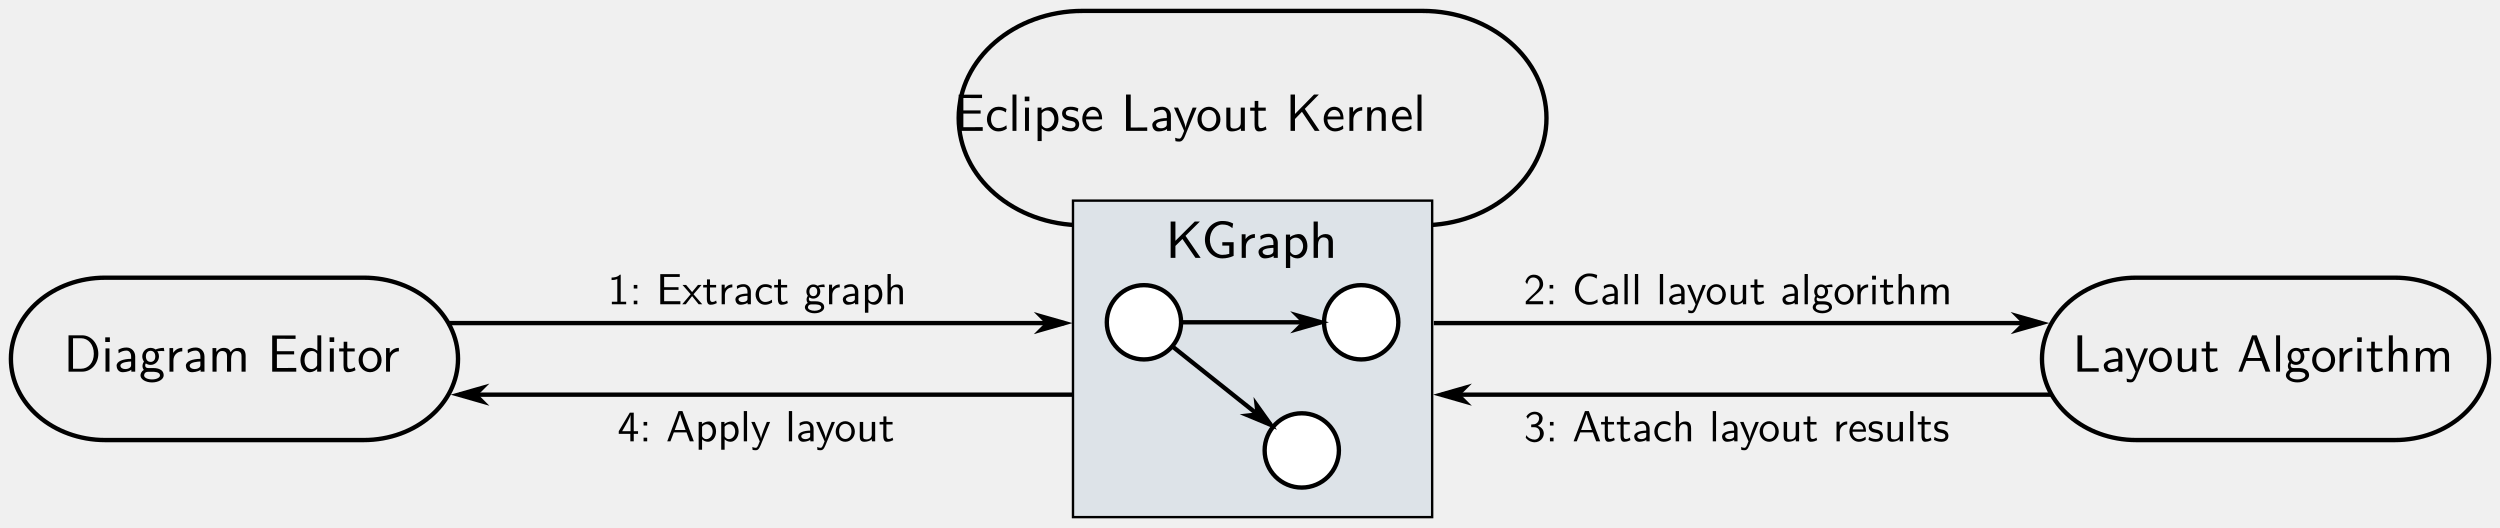
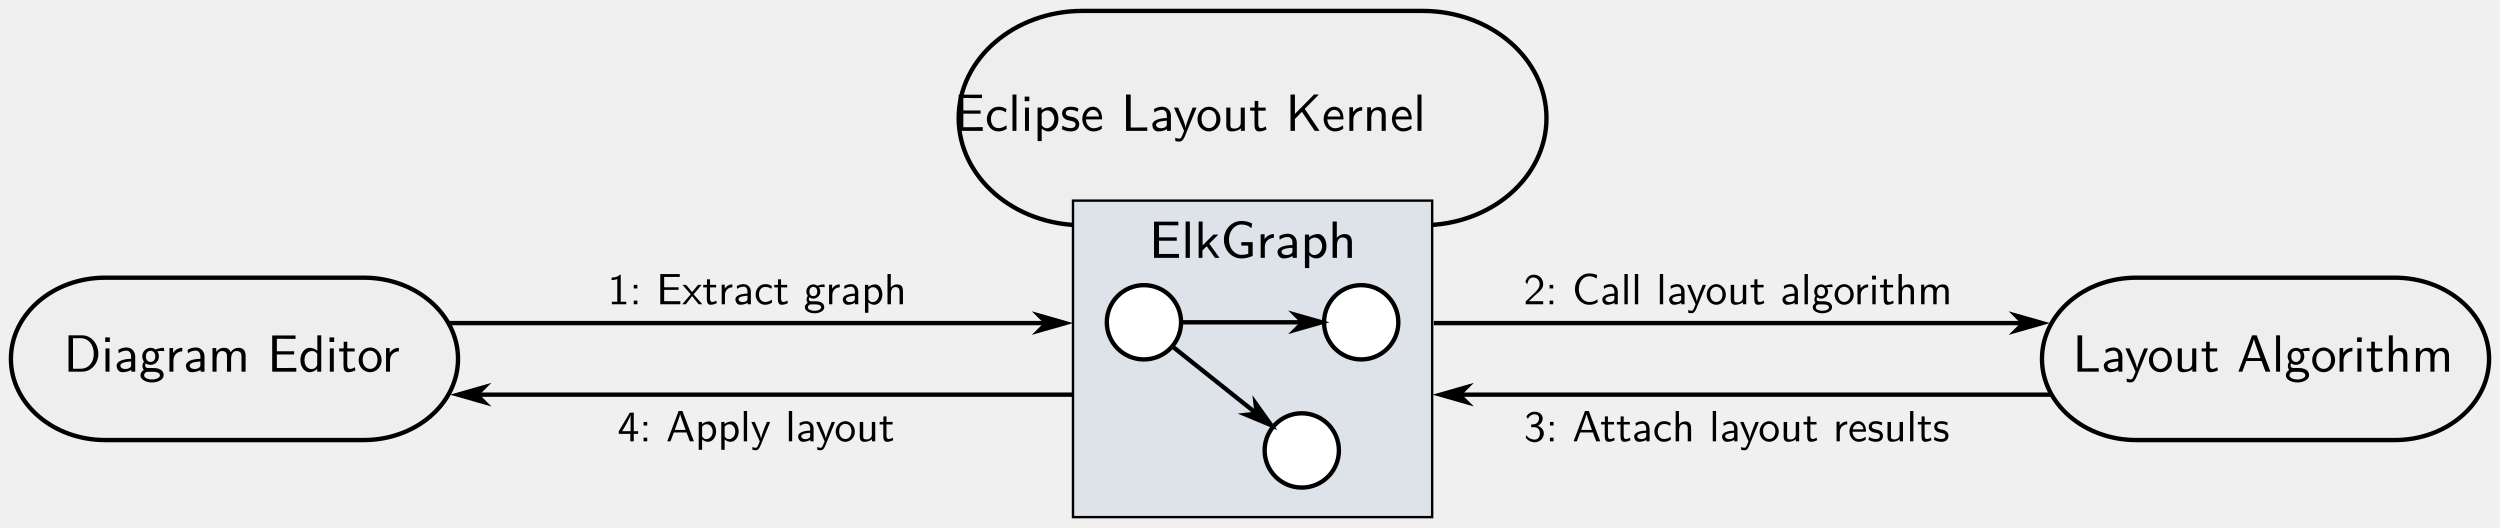
- <svg xmlns="http://www.w3.org/2000/svg" width="572.899" height="120.778" id="svg6864" version="1.1">
+ <svg xmlns="http://www.w3.org/2000/svg" width="611.092" height="128.83" id="svg6864" version="1.1">
  <defs id="defs6866">
    <marker orient="auto" refY="0" refX="0" id="Arrow1Mend" style="overflow:visible">
-       <path id="path5402" d="M 0,0 5,-5 -12.5,0 5,5 0,0 Z" style="fill-rule:evenodd;stroke:#000000;stroke-width:1pt;marker-start:none" transform="matrix(-0.4,0,0,-0.4,-4,0)" />
+       <path id="path5402" d="M -4.267,0 -6.4,2.133 1.067,0 -6.4,-2.133 Z" style="fill-rule:evenodd;stroke:#000000;stroke-width:0.427pt;marker-start:none" />
    </marker>
    <marker orient="auto" refY="0" refX="0" id="Arrow1Lend" style="overflow:visible">
-       <path id="path3631" d="M 0,0 5,-5 -12.5,0 5,5 0,0 Z" style="fill-rule:evenodd;stroke:#000000;stroke-width:1pt;marker-start:none" transform="matrix(-0.8,0,0,-0.8,-10,0)" />
+       <path id="path3631" d="M -10.667,0 -14.933,4.267 0,0 -14.933,-4.267 Z" style="fill-rule:evenodd;stroke:#000000;stroke-width:0.853pt;marker-start:none" />
    </marker>
    <marker orient="auto" refY="0" refX="0" id="marker7697" style="overflow:visible">
-       <path id="path7699" d="M 0,0 5,-5 -12.5,0 5,5 0,0 Z" style="fill-rule:evenodd;stroke:#000000;stroke-width:1pt;marker-start:none" transform="matrix(-0.8,0,0,-0.8,-10,0)" />
+       <path id="path7699" d="M -10.667,0 -14.933,4.267 0,0 -14.933,-4.267 Z" style="fill-rule:evenodd;stroke:#000000;stroke-width:0.853pt;marker-start:none" />
    </marker>
  </defs>
-   <g id="layer1" transform="translate(-123.391,-564.6393)">
-     <g id="g8784" transform="translate(-23.07041,60.39024)">
-       <rect ry="21.528" rx="21.615" y="567.884" x="148.961" height="37.21" width="102.461" id="rect8680-7" style="fill:#eeeeee;fill-opacity:1;stroke:#000000;stroke-width:1;stroke-miterlimit:4;stroke-dasharray:none;stroke-dashoffset:0;stroke-opacity:1" />
-       <text id="text7384" y="589.417" x="161.009" style="font-style:normal;font-variant:normal;font-weight:normal;font-stretch:normal;font-size:12px;font-family:LMSans10;-inkscape-font-specification:LMSans10;writing-mode:lr-tb;fill:#000000;fill-opacity:1;stroke:none" xml:space="preserve">
-         <tspan y="589.417" x="161.009" id="tspan7386">Diagram Editor</tspan>
+   <g id="layer1" transform="translate(-131.617,-602.282)">
+     <g id="g8784" transform="translate(-24.60844,64.41626)">
+       <rect ry="22.963" rx="23.056" y="605.742" x="158.892" height="39.691" width="109.291" id="rect8680-7" style="fill:#eeeeee;fill-opacity:1;stroke:#000000;stroke-width:1.067;stroke-miterlimit:4;stroke-dasharray:none;stroke-dashoffset:0;stroke-opacity:1" />
+       <text id="text7384" y="628.711" x="171.743" style="font-style:normal;font-variant:normal;font-weight:normal;font-stretch:normal;font-size:12.8px;font-family:LMSans10;-inkscape-font-specification:LMSans10;writing-mode:lr-tb;fill:#000000;fill-opacity:1;stroke:none;stroke-width:1.067" xml:space="preserve">
+         <tspan y="628.711" x="171.743" id="tspan7386" style="stroke-width:1.067">Diagram Editor</tspan>
      </text>
    </g>
-     <g id="g8726" transform="translate(-9.674689,-115.2914)">
-       <rect ry="21.528" rx="21.615" y="743.565" x="601.004" height="37.21" width="102.461" id="rect8680-7-1" style="fill:#eeeeee;fill-opacity:1;stroke:#000000;stroke-width:1;stroke-miterlimit:4;stroke-dasharray:none;stroke-dashoffset:0;stroke-opacity:1" />
-       <text id="text7419" y="765.098" x="608.017" style="font-style:normal;font-variant:normal;font-weight:normal;font-stretch:normal;font-size:12px;font-family:LMSans10;-inkscape-font-specification:LMSans10;writing-mode:lr-tb;fill:#000000;fill-opacity:1;stroke:none" xml:space="preserve">
-         <tspan y="765.098" x="608.017" id="tspan7421">Layout Algorithm</tspan>
+     <g id="g8726" transform="translate(-10.31967,-122.9775)">
+       <rect ry="22.963" rx="23.056" y="793.136" x="641.071" height="39.691" width="109.291" id="rect8680-7-1" style="fill:#eeeeee;fill-opacity:1;stroke:#000000;stroke-width:1.067;stroke-miterlimit:4;stroke-dasharray:none;stroke-dashoffset:0;stroke-opacity:1" />
+       <text id="text7419" y="816.105" x="648.552" style="font-style:normal;font-variant:normal;font-weight:normal;font-stretch:normal;font-size:12.8px;font-family:LMSans10;-inkscape-font-specification:LMSans10;writing-mode:lr-tb;fill:#000000;fill-opacity:1;stroke:none;stroke-width:1.067" xml:space="preserve">
+         <tspan y="816.105" x="648.552" id="tspan7421" style="stroke-width:1.067">Layout Algorithm</tspan>
      </text>
    </g>
-     <text xml:space="preserve" style="color:#000000;font-style:normal;font-variant:normal;font-weight:normal;font-stretch:normal;font-size:12px;line-height:normal;font-family:LMSans10;-inkscape-font-specification:LMSans10;text-indent:0;text-align:start;text-decoration:none;text-decoration-line:none;letter-spacing:normal;word-spacing:normal;text-transform:none;direction:ltr;block-progression:tb;writing-mode:lr-tb;text-anchor:start;display:inline;overflow:visible;visibility:visible;fill:#000000;fill-opacity:1;fill-rule:nonzero;stroke:none;stroke-width:1px;marker:none;enable-background:accumulate" x="262.649" y="634.367" id="text7423">
-       <tspan id="tspan7425" x="262.649" y="634.367" style="font-size:10px">1: Extract graph</tspan>
+     <text xml:space="preserve" style="color:#000000;font-style:normal;font-variant:normal;font-weight:normal;font-stretch:normal;font-size:12.8px;line-height:normal;font-family:LMSans10;-inkscape-font-specification:LMSans10;text-indent:0;text-align:start;text-decoration:none;text-decoration-line:none;letter-spacing:normal;word-spacing:normal;text-transform:none;writing-mode:lr-tb;direction:ltr;text-anchor:start;display:inline;overflow:visible;visibility:visible;fill:#000000;fill-opacity:1;fill-rule:nonzero;stroke:none;stroke-width:1.067px;marker:none;enable-background:accumulate" x="280.159" y="676.658" id="text7423">
+       <tspan id="tspan7425" x="280.159" y="676.658" style="font-size:10.667px;stroke-width:1.067px">1: Extract graph</tspan>
    </text>
-     <g id="g8761" transform="translate(-66.23441,-46.14083)">
-       <rect ry="28.417" rx="28.417" y="613.28" x="409.314" height="49.118" width="134.701" id="rect8680" style="fill:#eeeeee;fill-opacity:1;stroke:#000000;stroke-width:1;stroke-miterlimit:4;stroke-dasharray:none;stroke-dashoffset:0;stroke-opacity:1" />
-       <text id="text7413" y="640.773" x="476.265" style="font-style:normal;font-variant:normal;font-weight:normal;font-stretch:normal;font-size:12px;font-family:LMSans10;-inkscape-font-specification:LMSans10;text-align:center;writing-mode:lr-tb;text-anchor:middle;fill:#000000;fill-opacity:1;stroke:none" xml:space="preserve">
-         <tspan id="tspan7417" y="640.773" x="476.265">Eclipse Layout Kernel</tspan>
+     <g id="g8761" transform="translate(-70.65004,-49.21688)">
+       <rect ry="30.311" rx="30.311" y="654.165" x="436.601" height="52.392" width="143.682" id="rect8680" style="fill:#eeeeee;fill-opacity:1;stroke:#000000;stroke-width:1.067;stroke-miterlimit:4;stroke-dasharray:none;stroke-dashoffset:0;stroke-opacity:1" />
+       <text id="text7413" y="683.491" x="508.016" style="font-style:normal;font-variant:normal;font-weight:normal;font-stretch:normal;font-size:12.8px;font-family:LMSans10;-inkscape-font-specification:LMSans10;text-align:center;writing-mode:lr-tb;text-anchor:middle;fill:#000000;fill-opacity:1;stroke:none;stroke-width:1.067" xml:space="preserve">
+         <tspan id="tspan7417" y="683.491" x="508.016" style="stroke-width:1.067">Eclipse Layout Kernel</tspan>
      </text>
    </g>
-     <g id="g7967" transform="translate(-54.69917,-116.8405)">
-       <rect y="727.455" x="423.976" height="72.528" width="82.307" id="rect2816" style="fill:#dde3e8;fill-opacity:1;stroke:#000000;stroke-width:0.548;stroke-miterlimit:4;stroke-dasharray:none;stroke-dashoffset:0;stroke-opacity:1" />
+     <g id="g7967" transform="translate(-58.34578,-124.6299)">
+       <rect y="775.952" x="452.241" height="77.363" width="87.794" id="rect2816" style="fill:#dde3e8;fill-opacity:1;stroke:#000000;stroke-width:0.585;stroke-miterlimit:4;stroke-dasharray:none;stroke-dashoffset:0;stroke-opacity:1" />
      <g id="g7960">
-         <circle transform="matrix(0.4043035,0,0,0.4043474,420.2361,640.008)" style="fill:#ffffff;stroke:#000000;stroke-width:2.473;stroke-miterlimit:4;stroke-dasharray:none;stroke-dashoffset:0;stroke-opacity:1" id="path3590-9" cx="172.605" cy="285.219" r="21.049" />
-         <circle transform="matrix(0.4043035,0,0,0.4043474,406.6195,669.3718)" style="fill:#ffffff;stroke:#000000;stroke-width:2.473;stroke-miterlimit:4;stroke-dasharray:none;stroke-dashoffset:0;stroke-opacity:1" id="path3590-0" cx="172.605" cy="285.219" r="21.049" />
-         <path style="fill:none;stroke:#000000;stroke-width:1px;stroke-linecap:butt;stroke-linejoin:miter;stroke-opacity:1;marker-end:url(#Arrow1Mend)" d="m 448.746,755.335 31.914,0" id="path3623" />
-         <path style="fill:none;stroke:#000000;stroke-width:1px;stroke-linecap:butt;stroke-linejoin:miter;stroke-opacity:1;marker-end:url(#Arrow1Mend)" d="m 439.81,755.335 29.361,23.406" id="path4261" />
-         <circle style="fill:#ffffff;stroke:#000000;stroke-width:2.473;stroke-miterlimit:4;stroke-dasharray:none;stroke-dashoffset:0;stroke-opacity:1" id="path3590" transform="matrix(0.4043035,0,0,0.4043474,370.4506,640.008)" cx="172.605" cy="285.219" r="21.049" />
+         <ellipse style="fill:#ffffff;stroke:#000000;stroke-width:1.067;stroke-miterlimit:4;stroke-dasharray:none;stroke-dashoffset:0;stroke-opacity:1" id="path3590-9" cx="522.689" cy="805.691" rx="9.078" ry="9.079" />
+         <ellipse style="fill:#ffffff;stroke:#000000;stroke-width:1.067;stroke-miterlimit:4;stroke-dasharray:none;stroke-dashoffset:0;stroke-opacity:1" id="path3590-0" cx="508.164" cy="837.013" rx="9.078" ry="9.079" />
+         <path style="fill:none;stroke:#000000;stroke-width:1.067px;stroke-linecap:butt;stroke-linejoin:miter;stroke-opacity:1;marker-end:url(#Arrow1Mend)" d="m 478.662,805.691 h 34.041" id="path3623" />
+         <path style="fill:none;stroke:#000000;stroke-width:1.067px;stroke-linecap:butt;stroke-linejoin:miter;stroke-opacity:1;marker-end:url(#Arrow1Mend)" d="m 469.13,805.691 31.318,24.966" id="path4261" />
+         <ellipse style="fill:#ffffff;stroke:#000000;stroke-width:1.067;stroke-miterlimit:4;stroke-dasharray:none;stroke-dashoffset:0;stroke-opacity:1" id="path3590" cx="469.584" cy="805.691" rx="9.078" ry="9.079" />
      </g>
-       <text transform="scale(0.9999457,1.000054)" id="text4449" y="740.533" x="445.208" style="font-style:normal;font-weight:normal;font-size:11.913px;font-family:'Bitstream Vera Sans';fill:#000000;fill-opacity:1;stroke:none" xml:space="preserve">
-         <tspan style="font-style:normal;font-variant:normal;font-weight:normal;font-stretch:normal;font-size:12px;font-family:LMSans9;-inkscape-font-specification:LMSans9" y="740.533" x="445.208" id="tspan4451">KGraph</tspan>
+       <text transform="scale(0.9999457,1.000054)" id="text4449" y="789.902" x="470.854" style="font-style:normal;font-weight:normal;font-size:12.707px;font-family:'Bitstream Vera Sans';fill:#000000;fill-opacity:1;stroke:none;stroke-width:1.067" xml:space="preserve">
+         <tspan style="font-style:normal;font-variant:normal;font-weight:normal;font-stretch:normal;font-size:12.8px;font-family:LMSans9;-inkscape-font-specification:LMSans9;stroke-width:1.067" y="789.902" x="470.854" id="tspan4451">ElkGraph</tspan>
      </text>
    </g>
-     <text xml:space="preserve" style="color:#000000;font-style:normal;font-variant:normal;font-weight:normal;font-stretch:normal;font-size:12px;line-height:normal;font-family:LMSans10;-inkscape-font-specification:LMSans10;text-indent:0;text-align:start;text-decoration:none;text-decoration-line:none;letter-spacing:normal;word-spacing:normal;text-transform:none;direction:ltr;block-progression:tb;writing-mode:lr-tb;text-anchor:start;display:inline;overflow:visible;visibility:visible;fill:#000000;fill-opacity:1;fill-rule:nonzero;stroke:none;stroke-width:1px;marker:none;enable-background:accumulate" x="472.531" y="634.367" id="text7423-5">
-       <tspan id="tspan7425-9" x="472.531" y="634.367" style="font-size:10px">2: Call layout algorithm</tspan>
+     <text xml:space="preserve" style="color:#000000;font-style:normal;font-variant:normal;font-weight:normal;font-stretch:normal;font-size:12.8px;line-height:normal;font-family:LMSans10;-inkscape-font-specification:LMSans10;text-indent:0;text-align:start;text-decoration:none;text-decoration-line:none;letter-spacing:normal;word-spacing:normal;text-transform:none;writing-mode:lr-tb;direction:ltr;text-anchor:start;display:inline;overflow:visible;visibility:visible;fill:#000000;fill-opacity:1;fill-rule:nonzero;stroke:none;stroke-width:1.067px;marker:none;enable-background:accumulate" x="504.033" y="676.658" id="text7423-5">
+       <tspan id="tspan7425-9" x="504.033" y="676.658" style="font-size:10.667px;stroke-width:1.067px">2: Call layout algorithm</tspan>
    </text>
-     <text xml:space="preserve" style="color:#000000;font-style:normal;font-variant:normal;font-weight:normal;font-stretch:normal;font-size:12px;line-height:normal;font-family:LMSans10;-inkscape-font-specification:LMSans10;text-indent:0;text-align:start;text-decoration:none;text-decoration-line:none;letter-spacing:normal;word-spacing:normal;text-transform:none;direction:ltr;block-progression:tb;writing-mode:lr-tb;text-anchor:start;display:inline;overflow:visible;visibility:visible;fill:#000000;fill-opacity:1;fill-rule:nonzero;stroke:none;stroke-width:1px;marker:none;enable-background:accumulate" x="472.606" y="665.771" id="text7423-7">
-       <tspan id="tspan7425-5" x="472.606" y="665.771" style="font-size:10px">3: Attach layout results</tspan>
+     <text xml:space="preserve" style="color:#000000;font-style:normal;font-variant:normal;font-weight:normal;font-stretch:normal;font-size:12.8px;line-height:normal;font-family:LMSans10;-inkscape-font-specification:LMSans10;text-indent:0;text-align:start;text-decoration:none;text-decoration-line:none;letter-spacing:normal;word-spacing:normal;text-transform:none;writing-mode:lr-tb;direction:ltr;text-anchor:start;display:inline;overflow:visible;visibility:visible;fill:#000000;fill-opacity:1;fill-rule:nonzero;stroke:none;stroke-width:1.067px;marker:none;enable-background:accumulate" x="504.113" y="710.156" id="text7423-7">
+       <tspan id="tspan7425-5" x="504.113" y="710.156" style="font-size:10.667px;stroke-width:1.067px">3: Attach layout results</tspan>
    </text>
-     <text xml:space="preserve" style="color:#000000;font-style:normal;font-variant:normal;font-weight:normal;font-stretch:normal;font-size:12px;line-height:normal;font-family:LMSans10;-inkscape-font-specification:LMSans10;text-indent:0;text-align:start;text-decoration:none;text-decoration-line:none;letter-spacing:normal;word-spacing:normal;text-transform:none;direction:ltr;block-progression:tb;writing-mode:lr-tb;text-anchor:start;display:inline;overflow:visible;visibility:visible;fill:#000000;fill-opacity:1;fill-rule:nonzero;stroke:none;stroke-width:1px;marker:none;enable-background:accumulate" x="264.904" y="665.771" id="text7423-2">
-       <tspan id="tspan7425-6" x="264.904" y="665.771" style="font-size:10px">4: Apply layout</tspan>
+     <text xml:space="preserve" style="color:#000000;font-style:normal;font-variant:normal;font-weight:normal;font-stretch:normal;font-size:12.8px;line-height:normal;font-family:LMSans10;-inkscape-font-specification:LMSans10;text-indent:0;text-align:start;text-decoration:none;text-decoration-line:none;letter-spacing:normal;word-spacing:normal;text-transform:none;writing-mode:lr-tb;direction:ltr;text-anchor:start;display:inline;overflow:visible;visibility:visible;fill:#000000;fill-opacity:1;fill-rule:nonzero;stroke:none;stroke-width:1.067px;marker:none;enable-background:accumulate" x="282.565" y="710.156" id="text7423-2">
+       <tspan id="tspan7425-6" x="282.565" y="710.156" style="font-size:10.667px;stroke-width:1.067px">4: Apply layout</tspan>
    </text>
-     <path style="fill:none;stroke:#000000;stroke-width:1px;stroke-linecap:butt;stroke-linejoin:miter;stroke-opacity:1;marker-end:url(#Arrow1Mend)" d="m 225.893,638.677 141.322,0" id="path8877" />
-     <path style="fill:none;stroke:#000000;stroke-width:1px;stroke-linecap:butt;stroke-linejoin:miter;stroke-opacity:1;marker-end:url(#Arrow1Mend)" d="m 369.16,655.081 -140.534,0" id="path8879" />
-     <path style="fill:none;stroke:#000000;stroke-width:1px;stroke-linecap:butt;stroke-linejoin:miter;stroke-opacity:1;marker-end:url(#Arrow1Mend)" d="m 451.963,638.677 139.107,0" id="path8881" />
-     <path style="fill:none;stroke:#000000;stroke-width:1px;stroke-linecap:butt;stroke-linejoin:miter;stroke-opacity:1;marker-end:url(#Arrow1Mend)" d="m 593.389,655.081 -139.623,0" id="path8885" />
+     <path style="fill:none;stroke:#000000;stroke-width:1.067px;stroke-linecap:butt;stroke-linejoin:miter;stroke-opacity:1;marker-end:url(#Arrow1Mend)" d="M 240.952,681.256 H 391.696" id="path8877" />
+     <path style="fill:none;stroke:#000000;stroke-width:1.067px;stroke-linecap:butt;stroke-linejoin:miter;stroke-opacity:1;marker-end:url(#Arrow1Mend)" d="M 393.771,698.753 H 243.868" id="path8879" />
+     <path style="fill:none;stroke:#000000;stroke-width:1.067px;stroke-linecap:butt;stroke-linejoin:miter;stroke-opacity:1;marker-end:url(#Arrow1Mend)" d="M 482.094,681.256 H 630.474" id="path8881" />
+     <path style="fill:none;stroke:#000000;stroke-width:1.067px;stroke-linecap:butt;stroke-linejoin:miter;stroke-opacity:1;marker-end:url(#Arrow1Mend)" d="M 632.948,698.753 H 484.016" id="path8885" />
  </g>
</svg>
